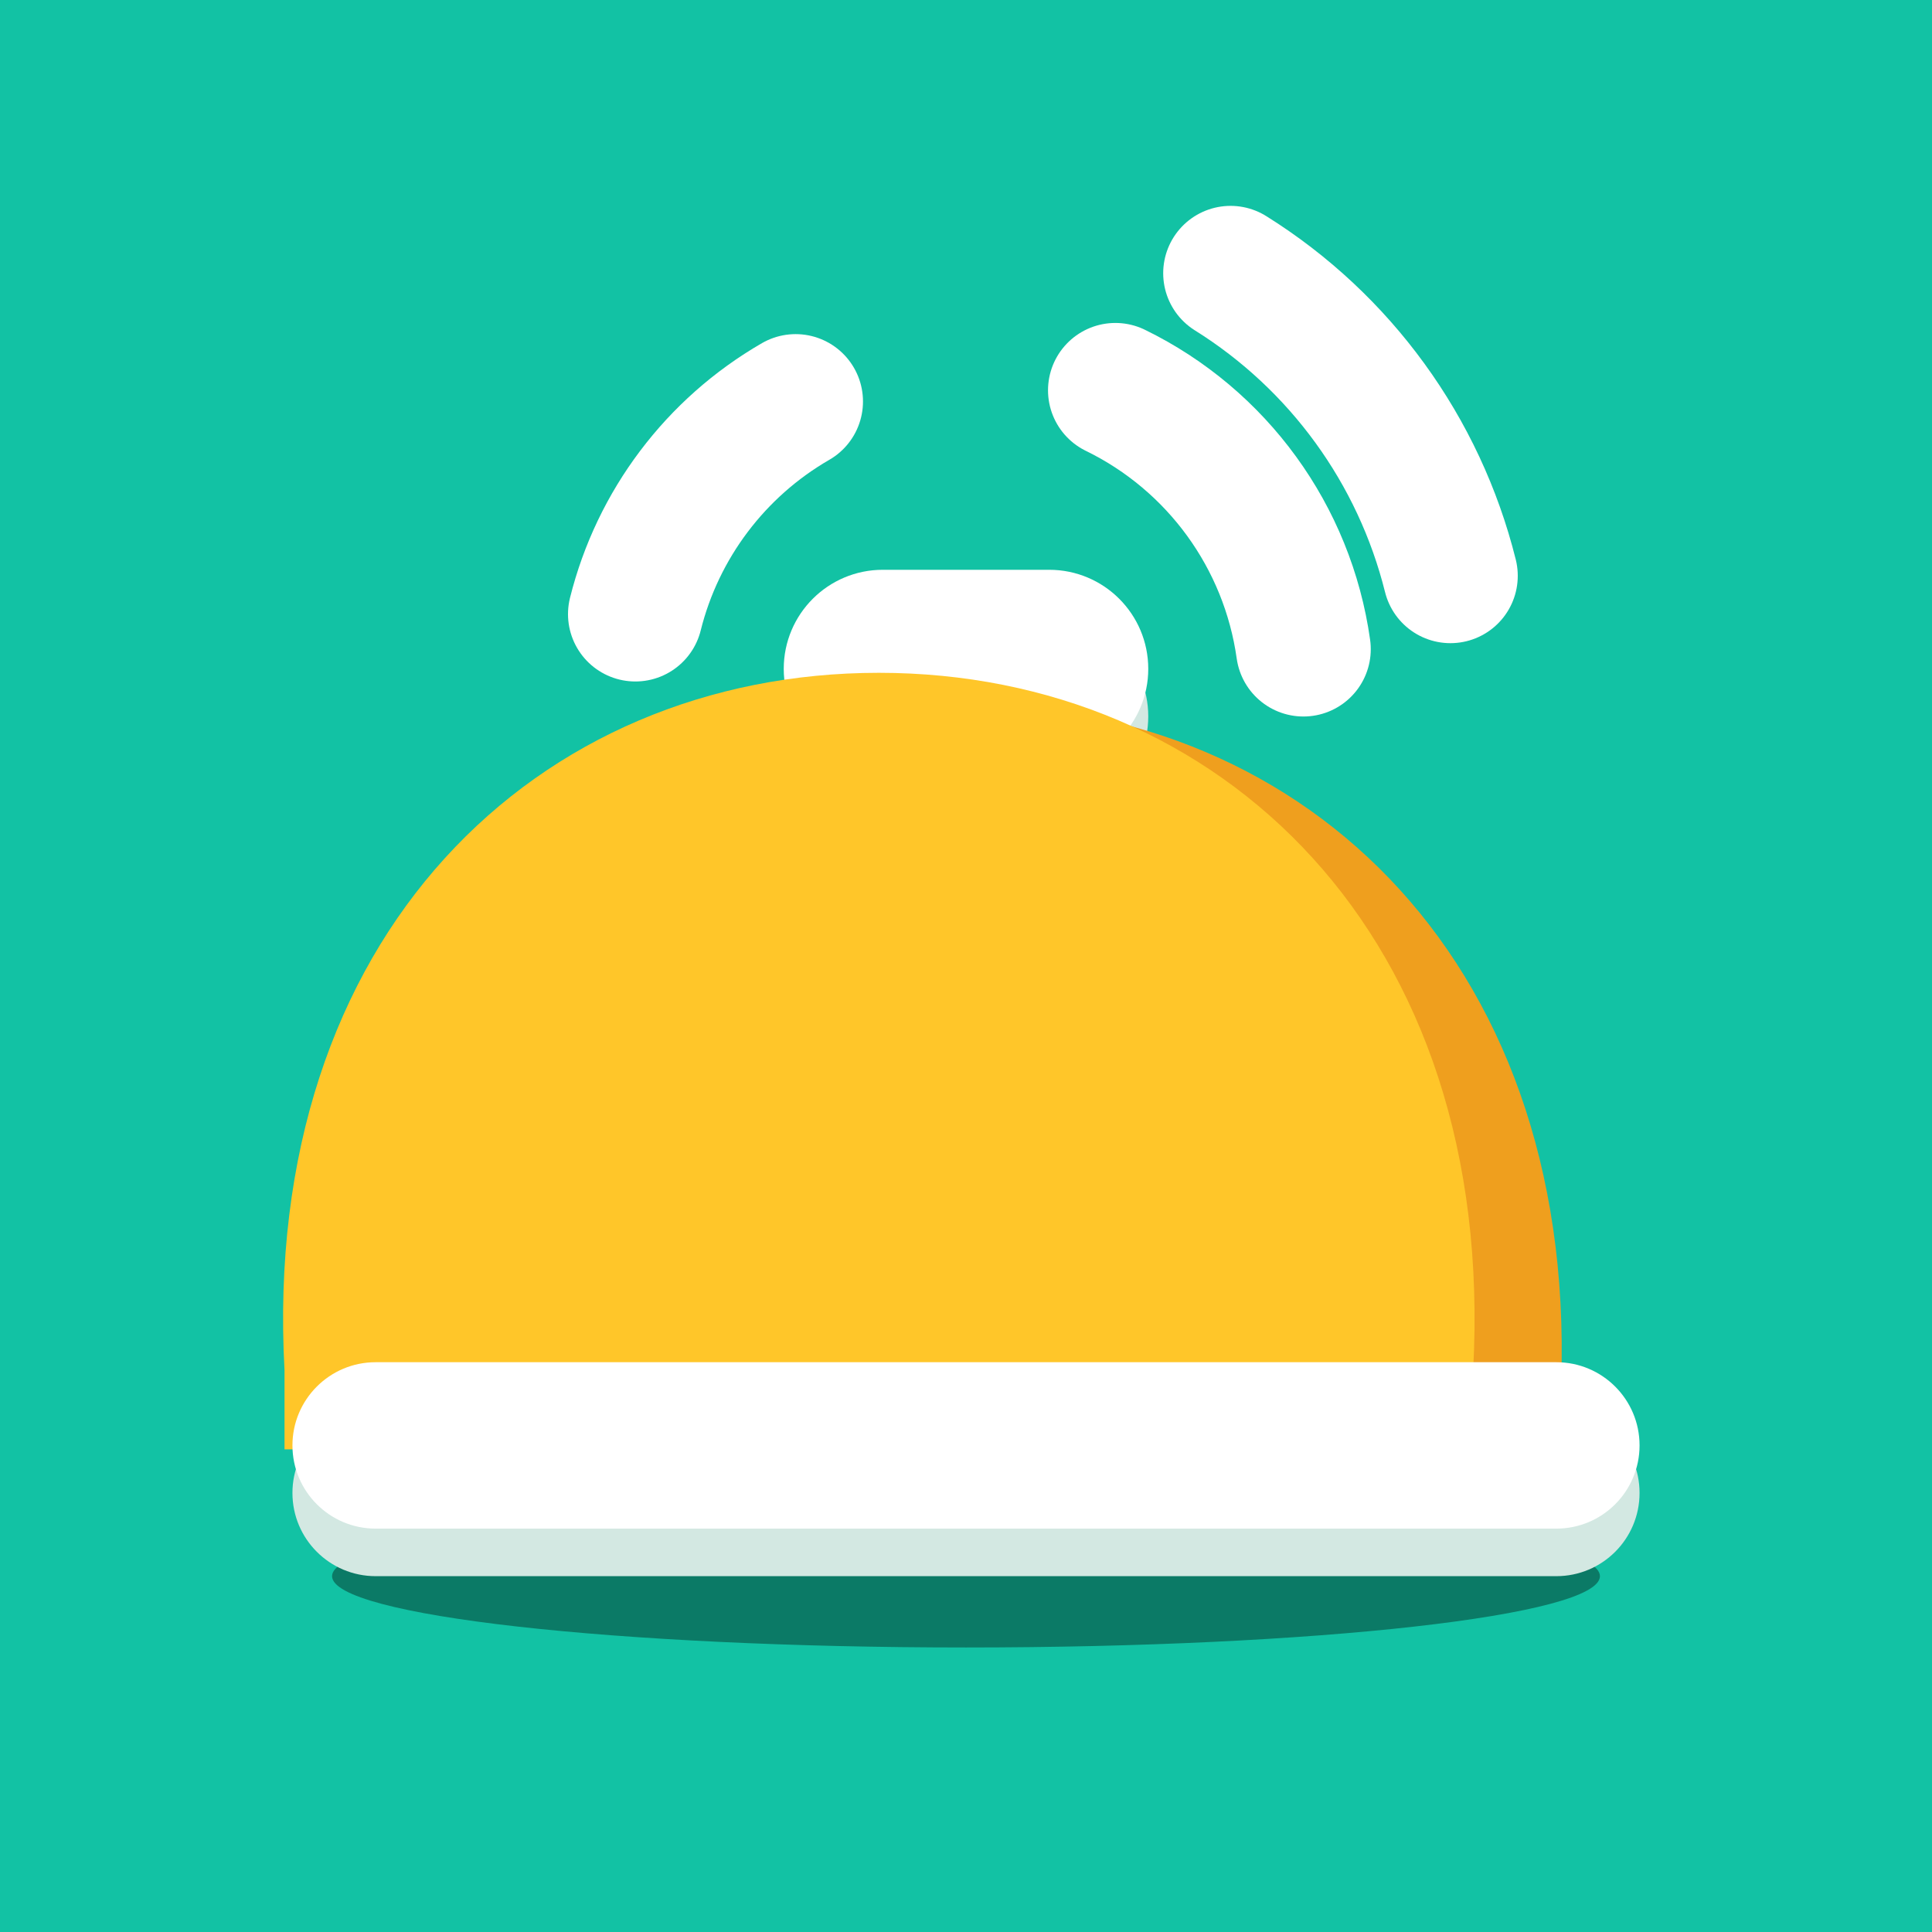
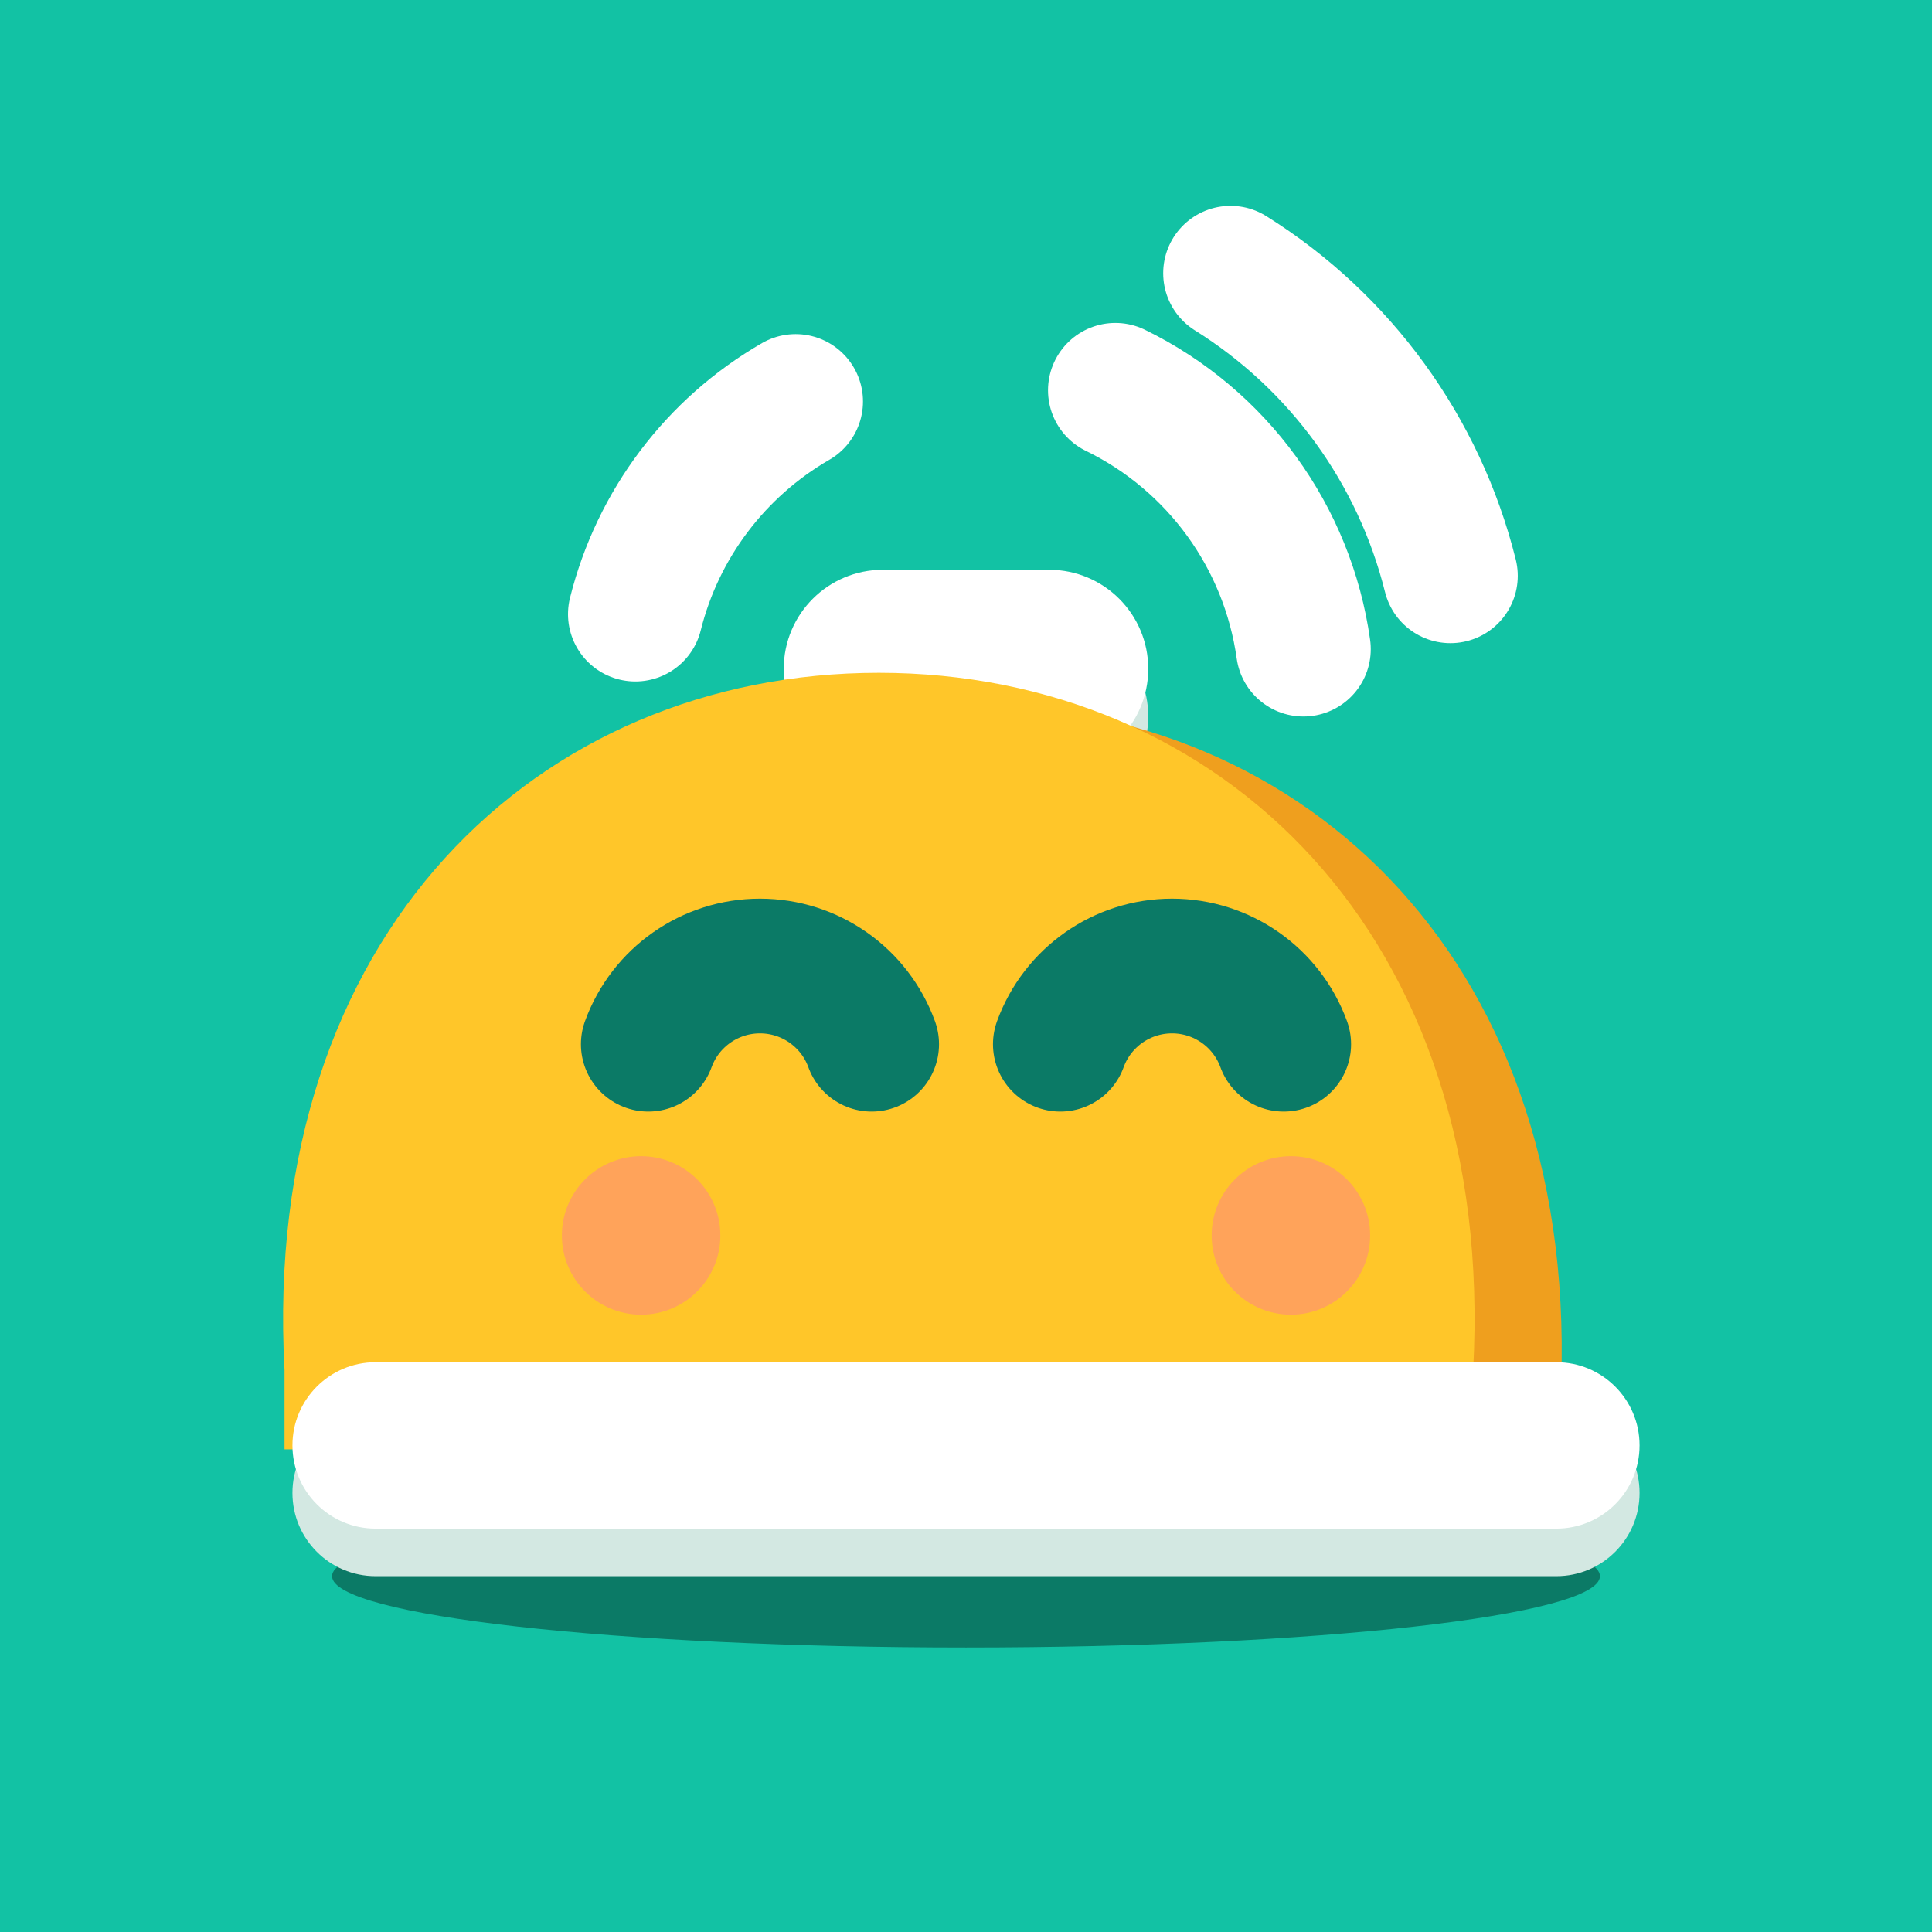
<svg xmlns="http://www.w3.org/2000/svg" width="512" height="512" viewBox="0 0 512 512">
  <rect width="512" height="512" fill="#12C2A4" />
  <g transform="translate(256,256) scale(1.05) translate(-256,-250)">
    <ellipse cx="256" cy="404" rx="160" ry="18" fill="#0B7A66" />
    <g fill="none" stroke="#FFFFFF" stroke-width="34" stroke-linecap="round">
      <path d="M 341.16 170.03 A 86 86 0 0 0 293.70 104.70" />
      <path d="M 378.26 151.52 A 126 126 0 0 0 322.77 75.15" />
      <path d="M 213.00 107.52 A 86 86 0 0 0 172.55 161.19" />
    </g>
    <rect x="210" y="162" width="92" height="50" rx="25" fill="#D3E8E2" />
    <rect x="210" y="150" width="92" height="50" rx="25" fill="#FFFFFF" />
    <path d="M 106 360 C 100 250, 170 184, 256 184 C 342 184, 412 250, 406 360 L 406 380 L 106 380 Z" fill="#EF9F1E" />
    <clipPath id="dome">
      <path d="M 106 360 C 100 250, 170 184, 256 184 C 342 184, 412 250, 406 360 L 406 380 L 106 380 Z" />
    </clipPath>
    <path d="M 106 360 C 100 250, 170 184, 256 184 C 342 184, 412 250, 406 360 L 406 380 L 106 380 Z" fill="#FFC629" clip-path="url(#dome)" transform="translate(-22,-8)" />
+     <circle cx="174" cy="318" r="20" fill="#FFA35A" />
+     <circle cx="338" cy="318" r="20" fill="#FFA35A" />
+     <path d="M 232.19 269.74 A 30 30 0 0 0 175.81 269.74" stroke="#0B7A66" stroke-width="34" fill="none" stroke-linecap="round" />
+     <path d="M 336.19 269.74 A 30 30 0 0 0 279.81 269.74" stroke="#0B7A66" stroke-width="34" fill="none" stroke-linecap="round" />
    <rect x="86" y="362" width="340" height="42" rx="21" fill="#D3E8E2" />
    <rect x="86" y="350" width="340" height="42" rx="21" fill="#FFFFFF" />
  </g>
</svg>
